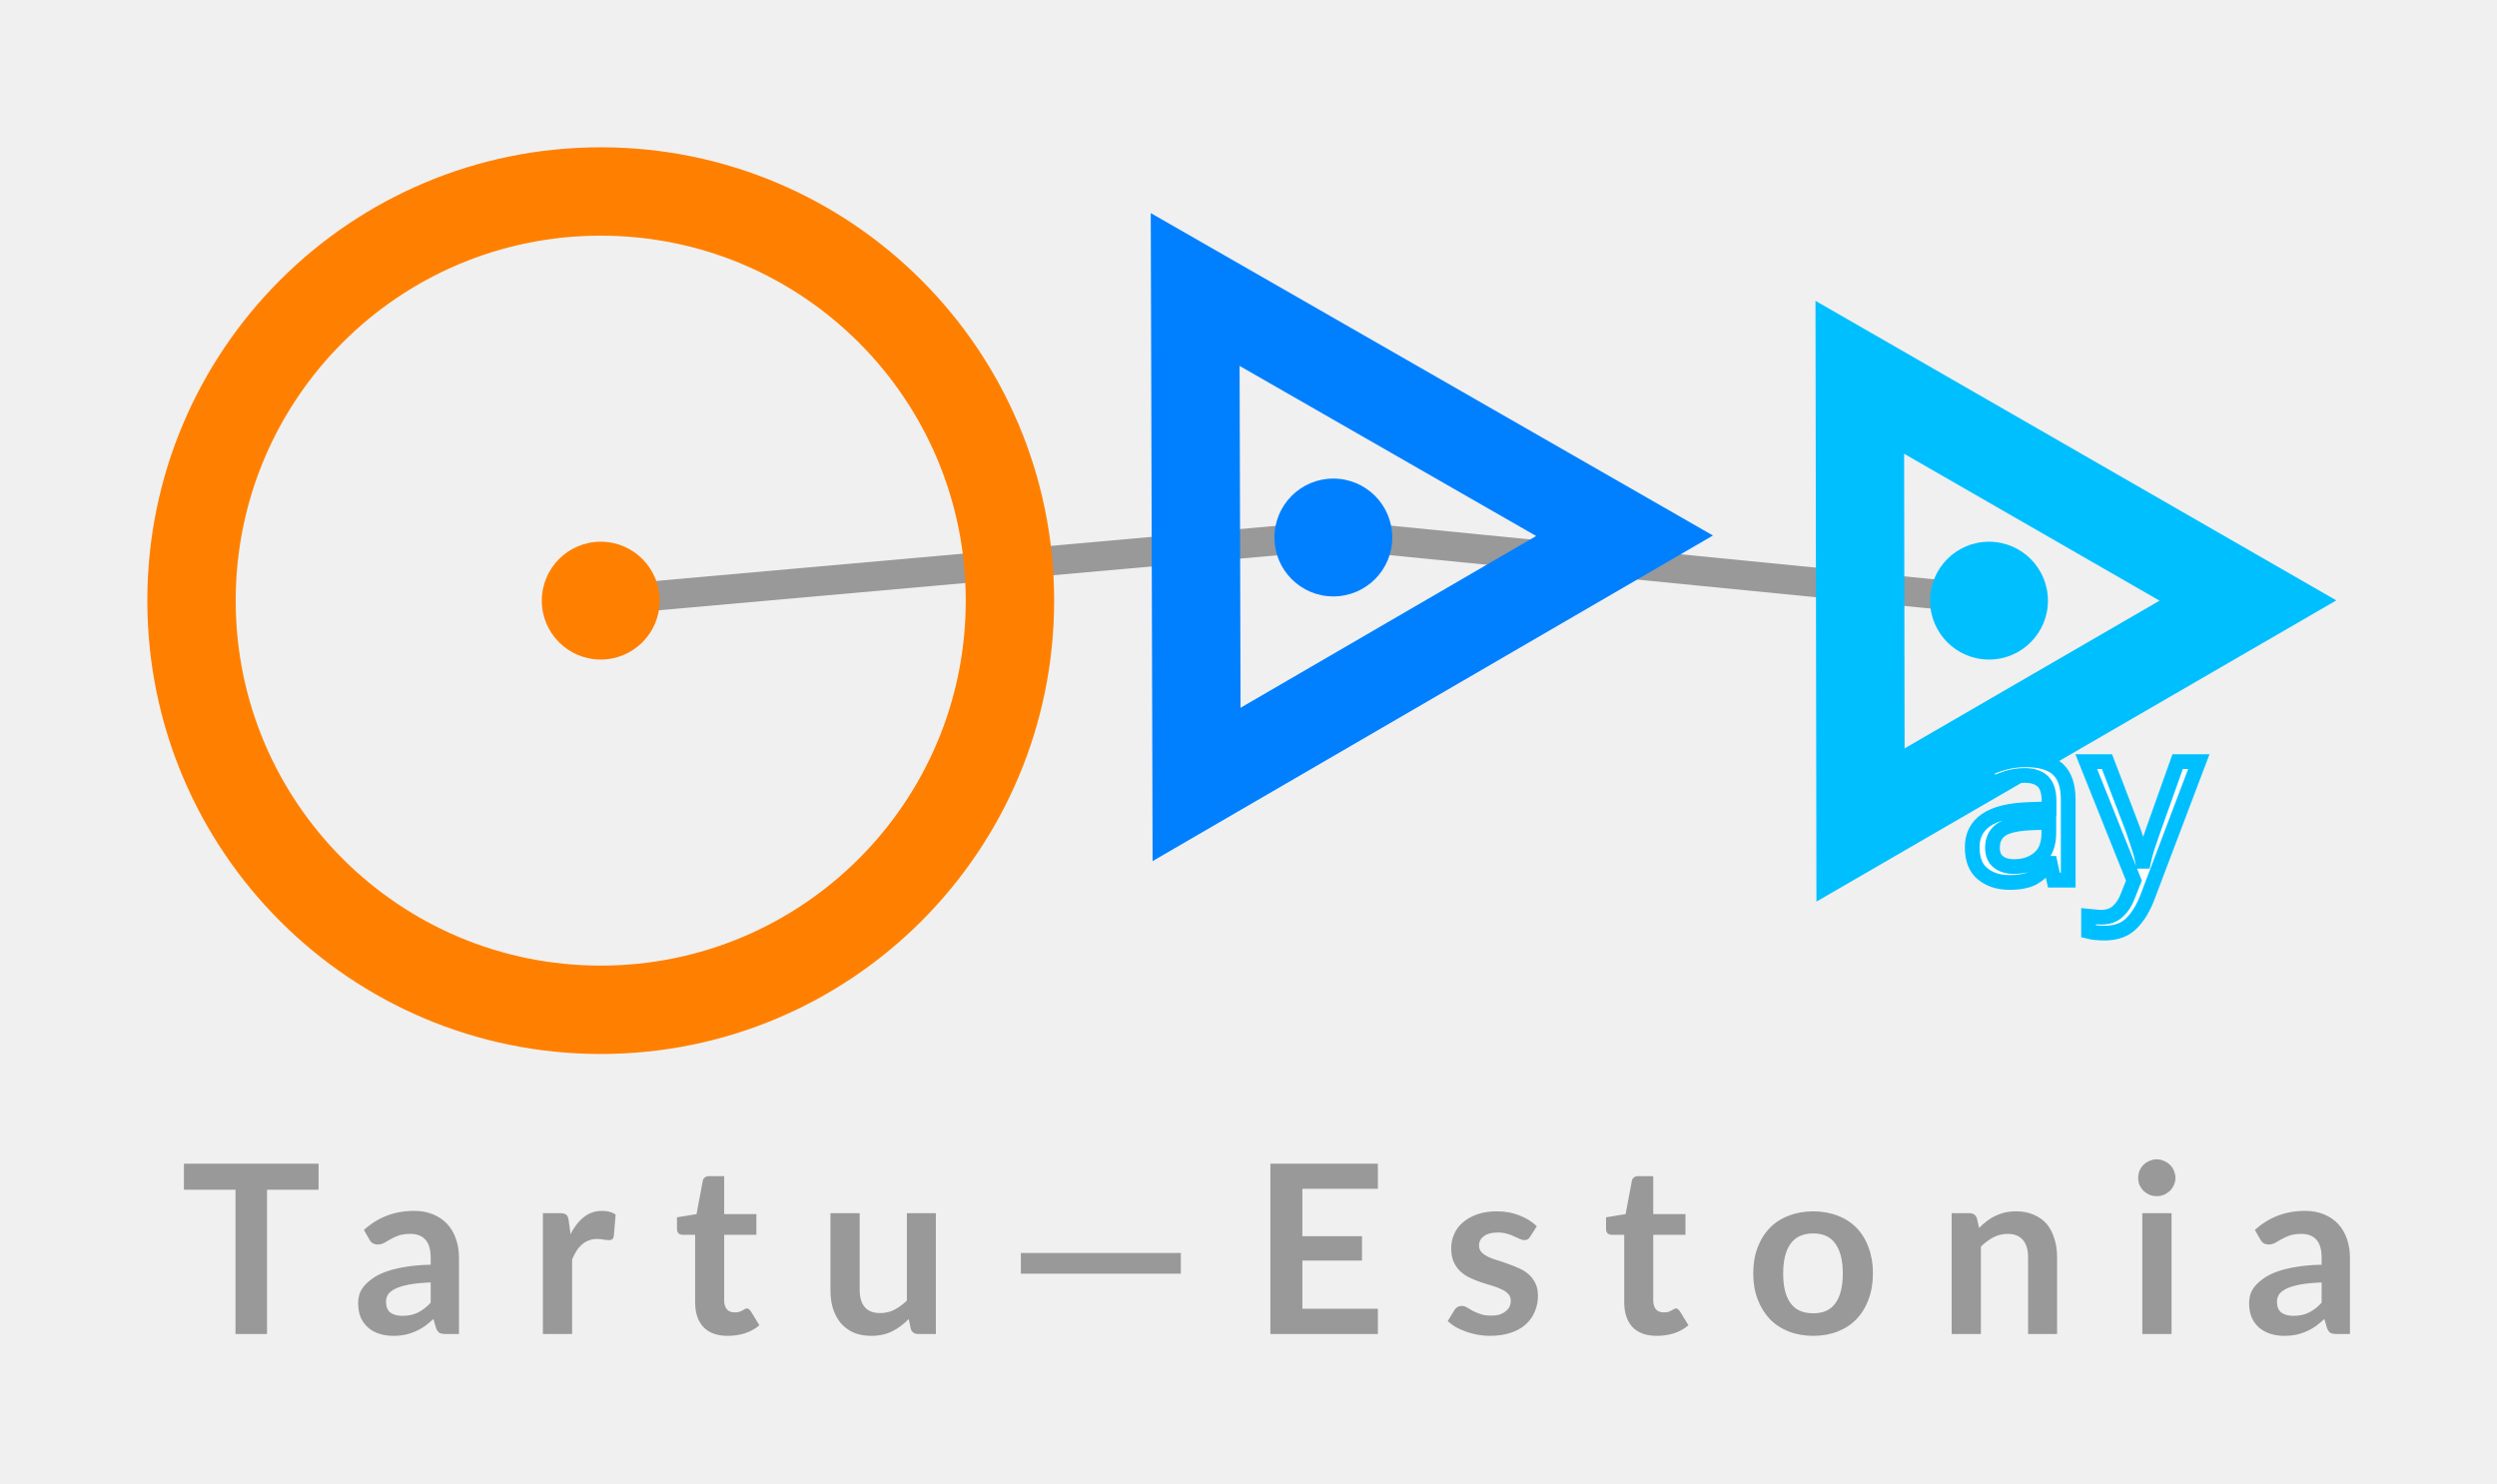
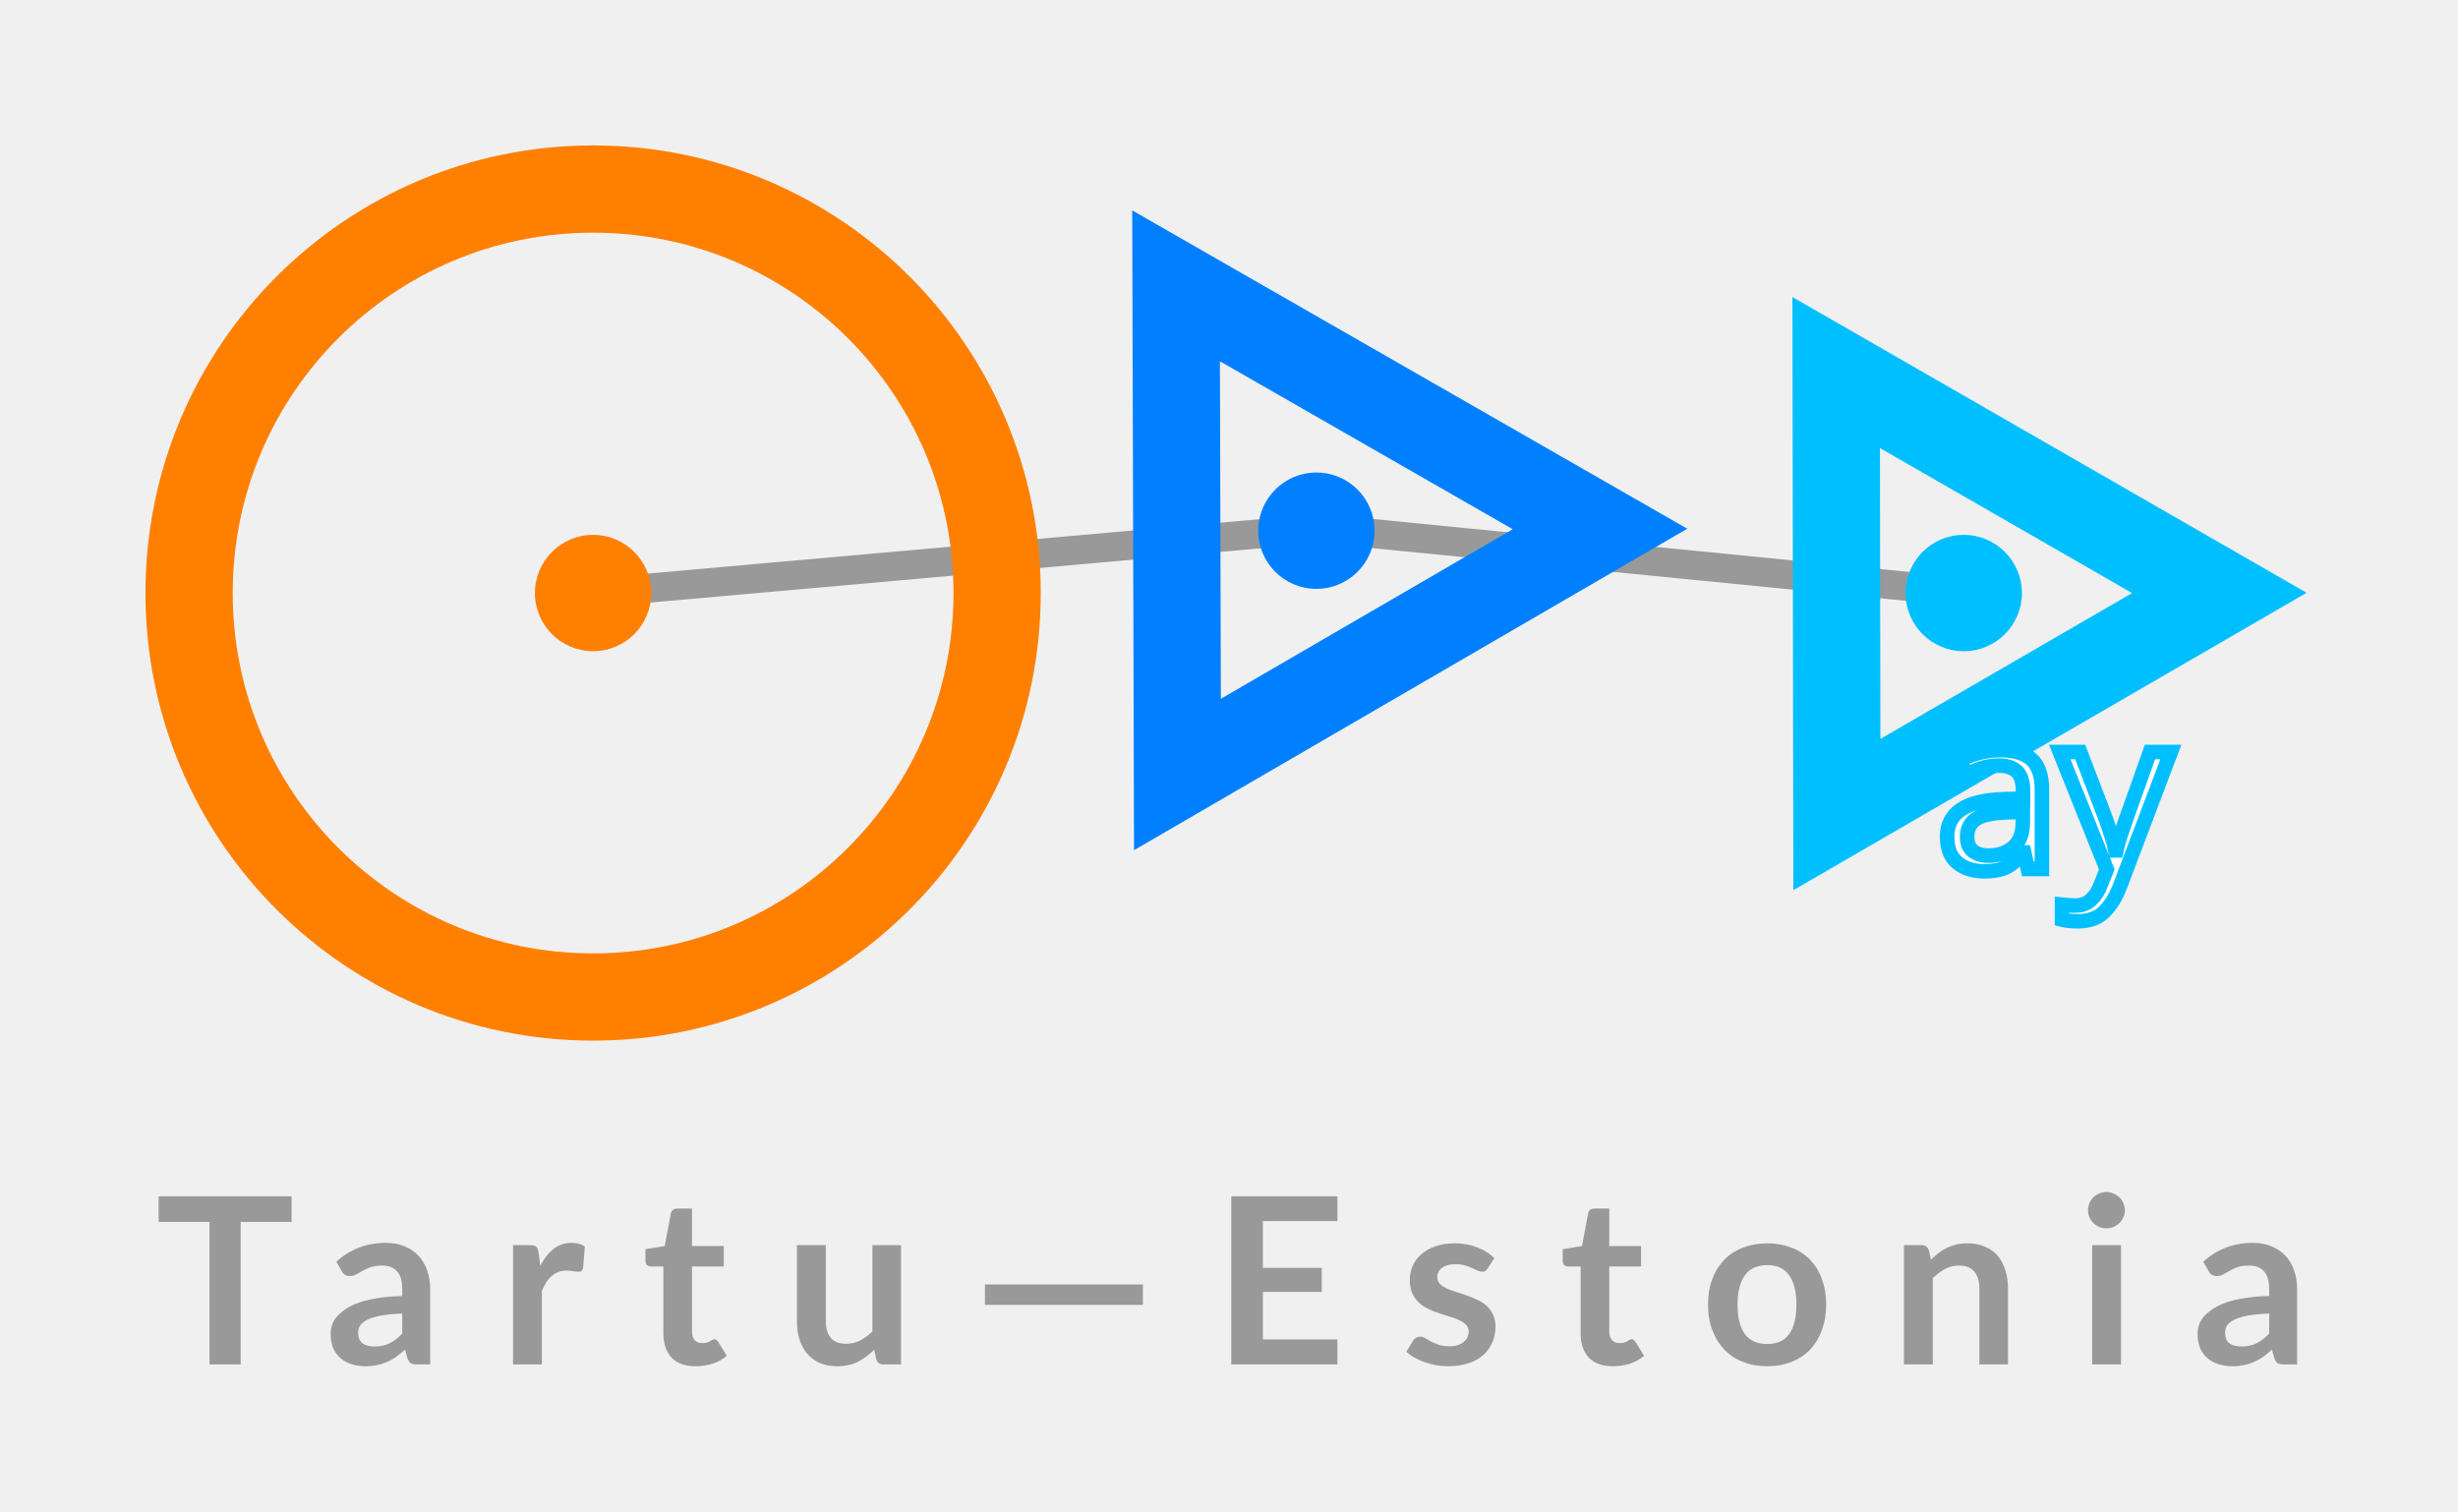
- <svg xmlns="http://www.w3.org/2000/svg" width="169.498" height="100.693" id="logoContainer" version="1.1">
+ <svg xmlns="http://www.w3.org/2000/svg" width="168.998" height="103.949" id="logoContainer" version="1.1">
  <defs id="defs35" />
  <g style="opacity:1" id="g5" transform="translate(-35.32392,-21.98352)" />
  <g style="opacity:1" id="g11" transform="translate(-29.22222,-22.55555)">
    <path style="fill:none;stroke:#999999;stroke-width:2" id="path13" d="m 70,63.333 50,-4.444 45,4.444" class="dataLines" />
  </g>
  <g style="opacity:1" id="g15" transform="translate(-29.22222,-22.55555)">
    <circle style="fill:none;stroke:#ff8000;stroke-width:6" id="circle17" r="27.778" cy="63.333" cx="70" class="circleL" />
    <circle style="fill:#ff8000" id="circle19" r="4" cy="63.333" cx="70" class="circleS" />
  </g>
  <g style="opacity:1" id="g21" transform="translate(-28.95256,-23.20726)">
-     <path style="fill:none;stroke:#0080ff;stroke-width:6" id="path23" d="m 110.082,42.862 29.147,16.718 -29.052,16.883 z" class="circleL" />
+     <path style="fill:none;stroke:#0080ff;stroke-width:6" id="path23" d="m 109.812,42.862 29.147,16.718 -29.052,16.883 z" class="circleL" />
    <circle style="fill:#0080ff" id="circle25" r="4" cy="59.698" cx="119.461" class="circleS" />
  </g>
  <path class="circleL" d="m 126.245,25.616 26.345,15.155 -26.297,15.238 z" id="path29" style="fill:none;stroke:#00bfff;stroke-width:6" />
  <circle class="circleS" cx="135.015" cy="40.778" r="4" id="circle31" style="fill:#00bfff" />
  <flowRoot xml:space="preserve" id="flowRoot4197" style="font-style:normal;font-weight:normal;font-size:15px;line-height:125%;font-family:sans-serif;letter-spacing:0px;word-spacing:0px;fill:#ffffff;fill-opacity:1;stroke:#0080ff;stroke-width:1px;stroke-linecap:butt;stroke-linejoin:miter;stroke-opacity:1" transform="translate(-22.1017,19.728)">
    <flowRegion id="flowRegion4199">
      <rect id="rect4201" width="34.703" height="17.352" x="110.021" y="22.5" style="fill:#ffffff;fill-opacity:1;stroke:#0080ff;stroke-opacity:1" />
    </flowRegion>
    <flowPara id="flowPara4203" style="fill:#ffffff;fill-opacity:1;stroke:#0080ff;stroke-opacity:1">ata</flowPara>
  </flowRoot>
  <flowRoot xml:space="preserve" id="flowRoot4205" style="font-style:normal;font-weight:normal;font-size:15px;line-height:125%;font-family:sans-serif;letter-spacing:0px;word-spacing:0px;fill:#000000;fill-opacity:1;stroke:none;stroke-width:1px;stroke-linecap:butt;stroke-linejoin:miter;stroke-opacity:1" transform="translate(-20.06968,23.96987)">
    <flowRegion id="flowRegion4207">
      <rect id="rect4209" width="34.322" height="16.78" x="157.119" y="20.593" />
    </flowRegion>
    <flowPara id="flowPara4211">aa</flowPara>
  </flowRoot>
  <flowRoot xml:space="preserve" id="flowRoot4213" style="font-style:normal;font-weight:normal;font-size:15px;line-height:125%;font-family:sans-serif;letter-spacing:0px;word-spacing:0px;fill:#000000;fill-opacity:1;stroke:none;stroke-width:1px;stroke-linecap:butt;stroke-linejoin:miter;stroke-opacity:1" transform="translate(-20.06968,23.96987)">
    <flowRegion id="flowRegion4215">
      <rect id="rect4217" width="38.898" height="16.398" x="158.835" y="22.5" />
    </flowRegion>
    <flowPara id="flowPara4219">aaaa</flowPara>
  </flowRoot>
  <text xml:space="preserve" style="font-style:normal;font-weight:normal;font-size:15px;line-height:125%;font-family:sans-serif;letter-spacing:0px;word-spacing:0px;fill:#ffffff;fill-opacity:1;stroke:none;stroke-width:1px;stroke-linecap:butt;stroke-linejoin:miter;stroke-opacity:1" x="133.189" y="59.753" id="text4221">
    <tspan id="tspan4223" x="133.189" y="59.753" style="fill:#ffffff;fill-opacity:1;stroke:#00bfff;stroke-opacity:1">ay</tspan>
  </text>
-   <text style="font-weight:bold;font-size:16px;font-family:'Noto Sans';text-anchor:middle;opacity:1;fill:#999999;fill-opacity:1" id="text9" x="86.327" y="90.565" font-weight="bold" font-size="16px" class="label">
-     <tspan style="font-style:normal;font-variant:normal;font-weight:bold;font-stretch:normal;font-family:Lato;-inkscape-font-specification:'Lato Bold';letter-spacing:3.84px;fill:#999999;fill-opacity:1" id="tspan4187">Tartu—Estonia</tspan>
-   </text>
  <flowRoot xml:space="preserve" id="flowRoot4189" style="font-style:normal;font-weight:normal;font-size:15px;line-height:125%;font-family:sans-serif;letter-spacing:0px;word-spacing:0px;opacity:1;fill:#ffffff;fill-opacity:1;stroke:#ff8000;stroke-width:1px;stroke-linecap:butt;stroke-linejoin:miter;stroke-opacity:1" transform="translate(-10.78941,28.05692)">
    <flowRegion id="flowRegion4191">
      <rect id="rect4193" width="51.864" height="17.542" x="66.165" y="26.695" style="fill:#ffffff;fill-opacity:1;stroke:#ff8000;stroke-opacity:1" />
    </flowRegion>
    <flowPara id="flowPara4195">pen</flowPara>
  </flowRoot>
+   <text style="font-weight:bold;font-size:16px;font-family:'Noto Sans';text-anchor:middle;opacity:1;fill:#999999;fill-opacity:1" id="text9" x="84.748" y="93.821" font-weight="bold" font-size="16px" class="label">
+     <tspan style="font-style:normal;font-variant:normal;font-weight:bold;font-stretch:normal;font-family:Lato;-inkscape-font-specification:'Lato Bold';letter-spacing:3.84px;fill:#999999;fill-opacity:1" id="tspan4187">Tartu—Estonia</tspan>
+   </text>
</svg>
